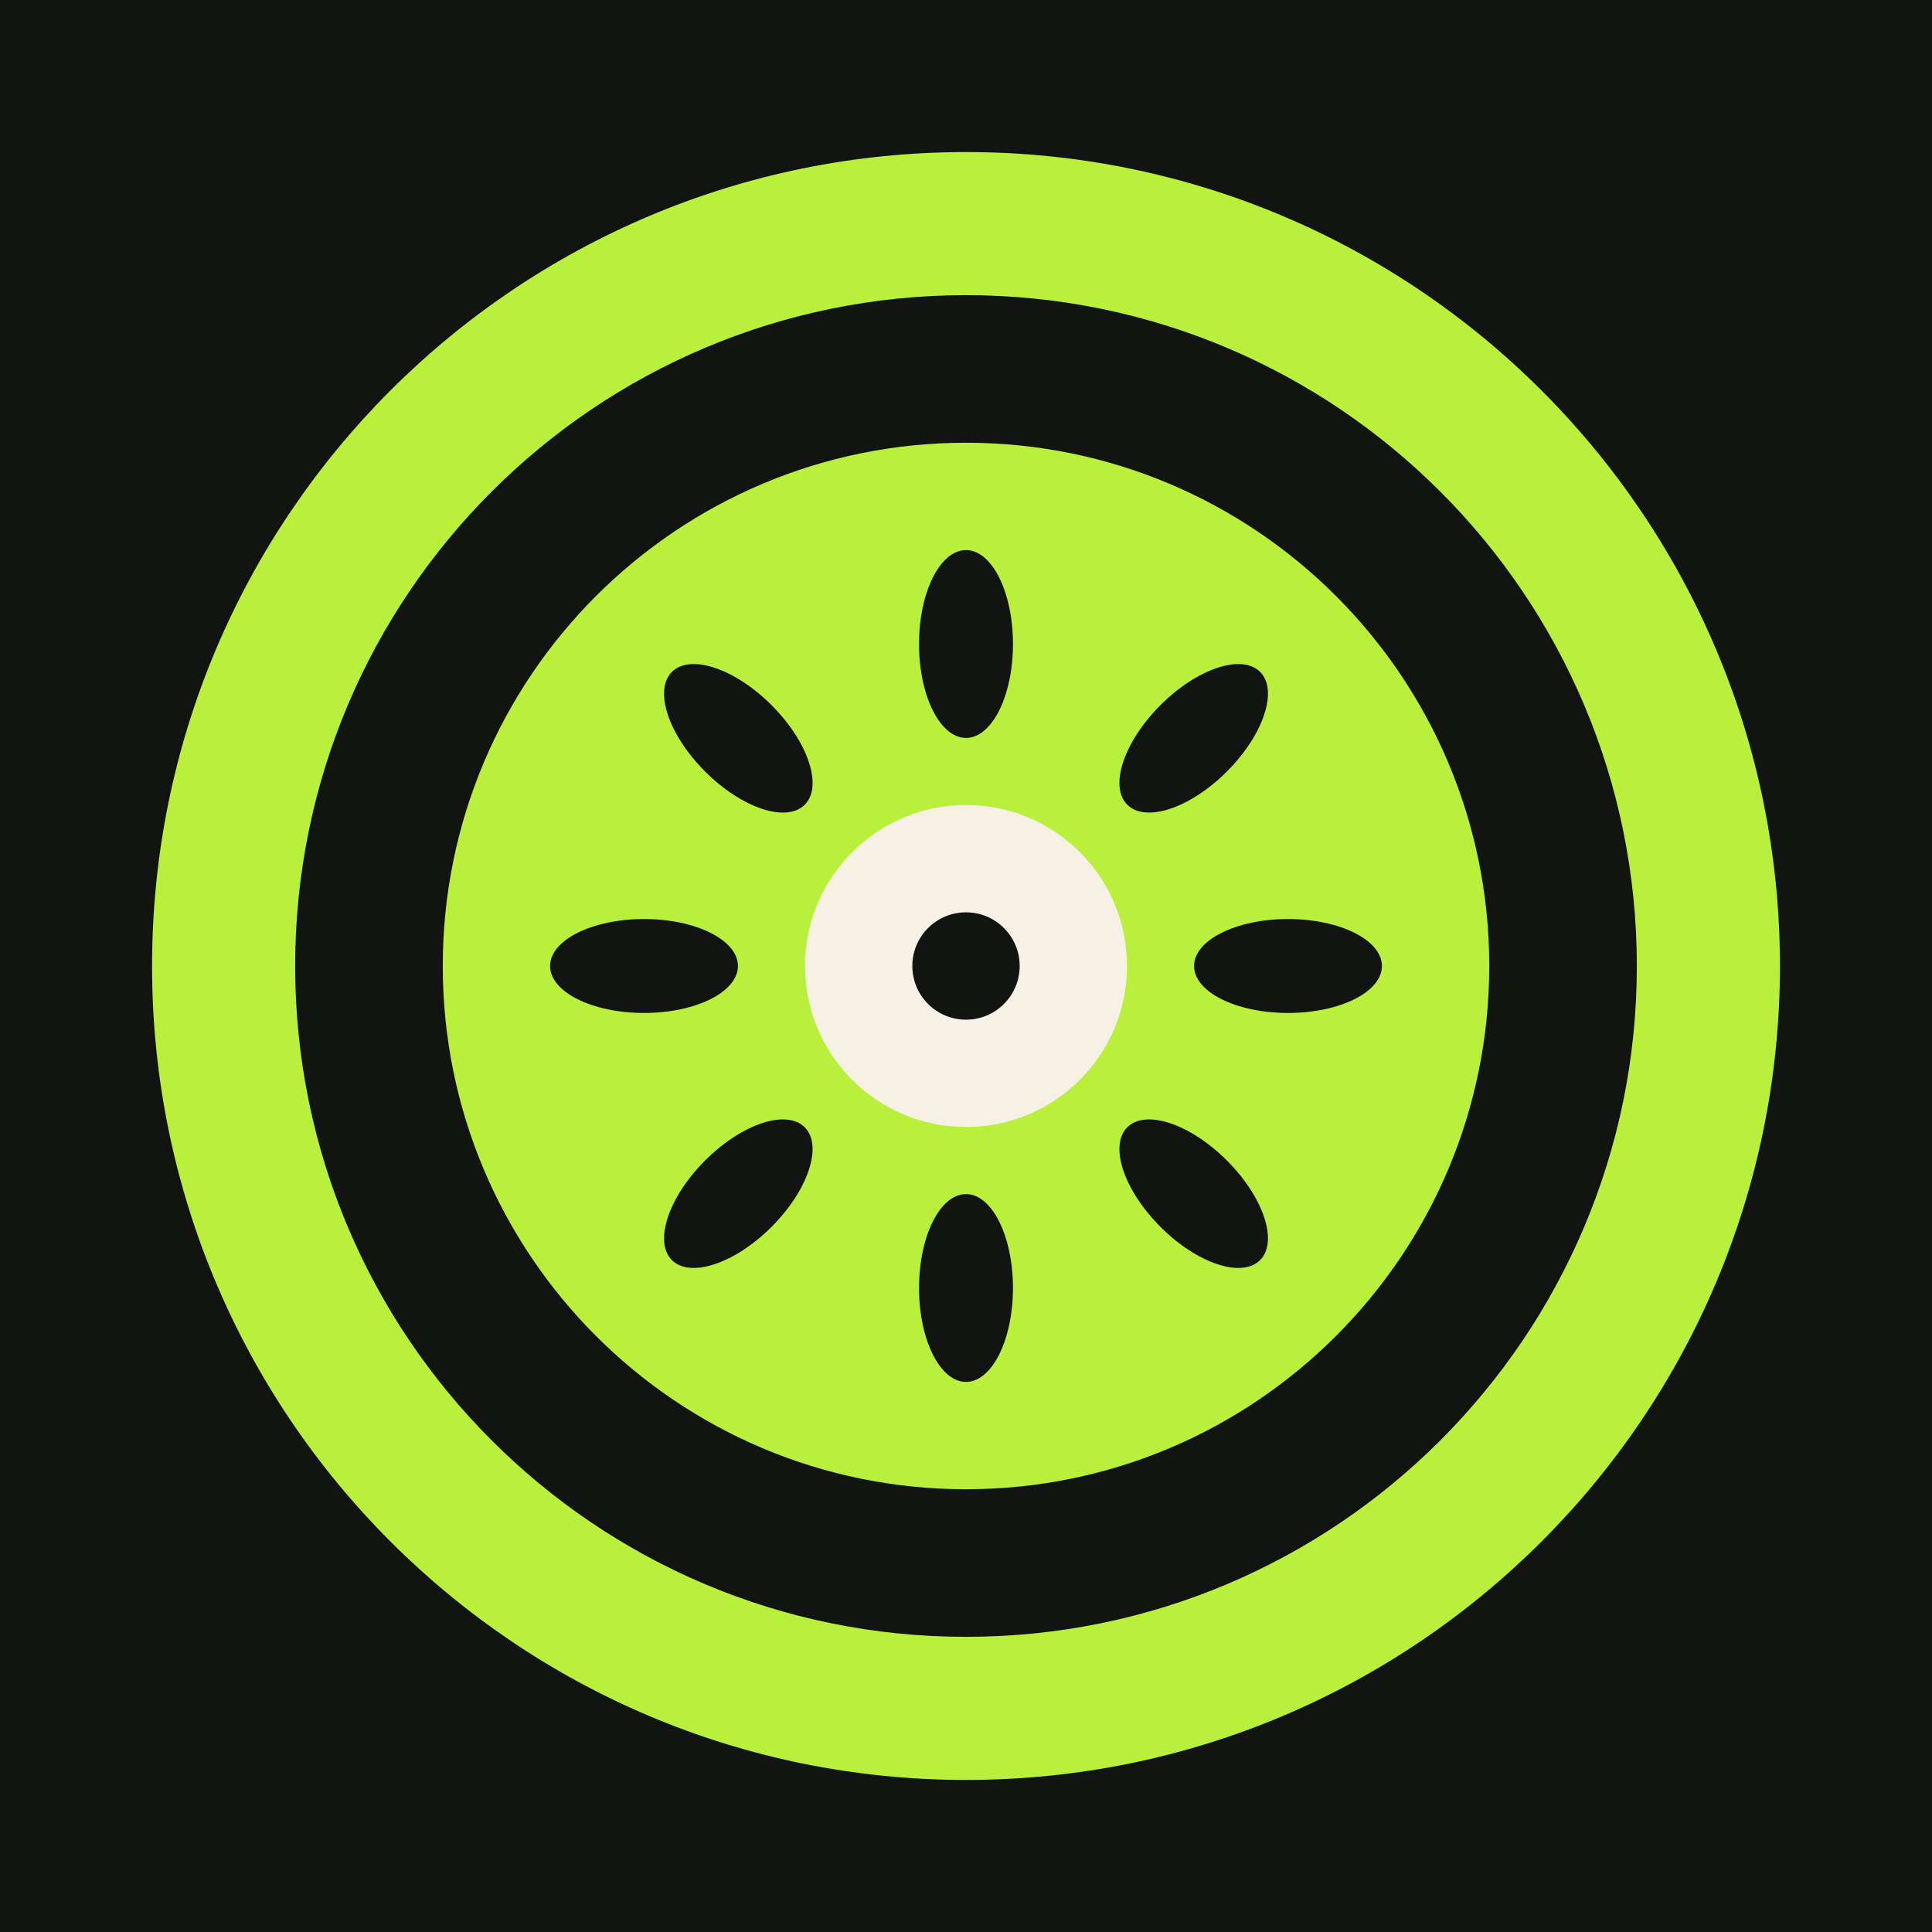
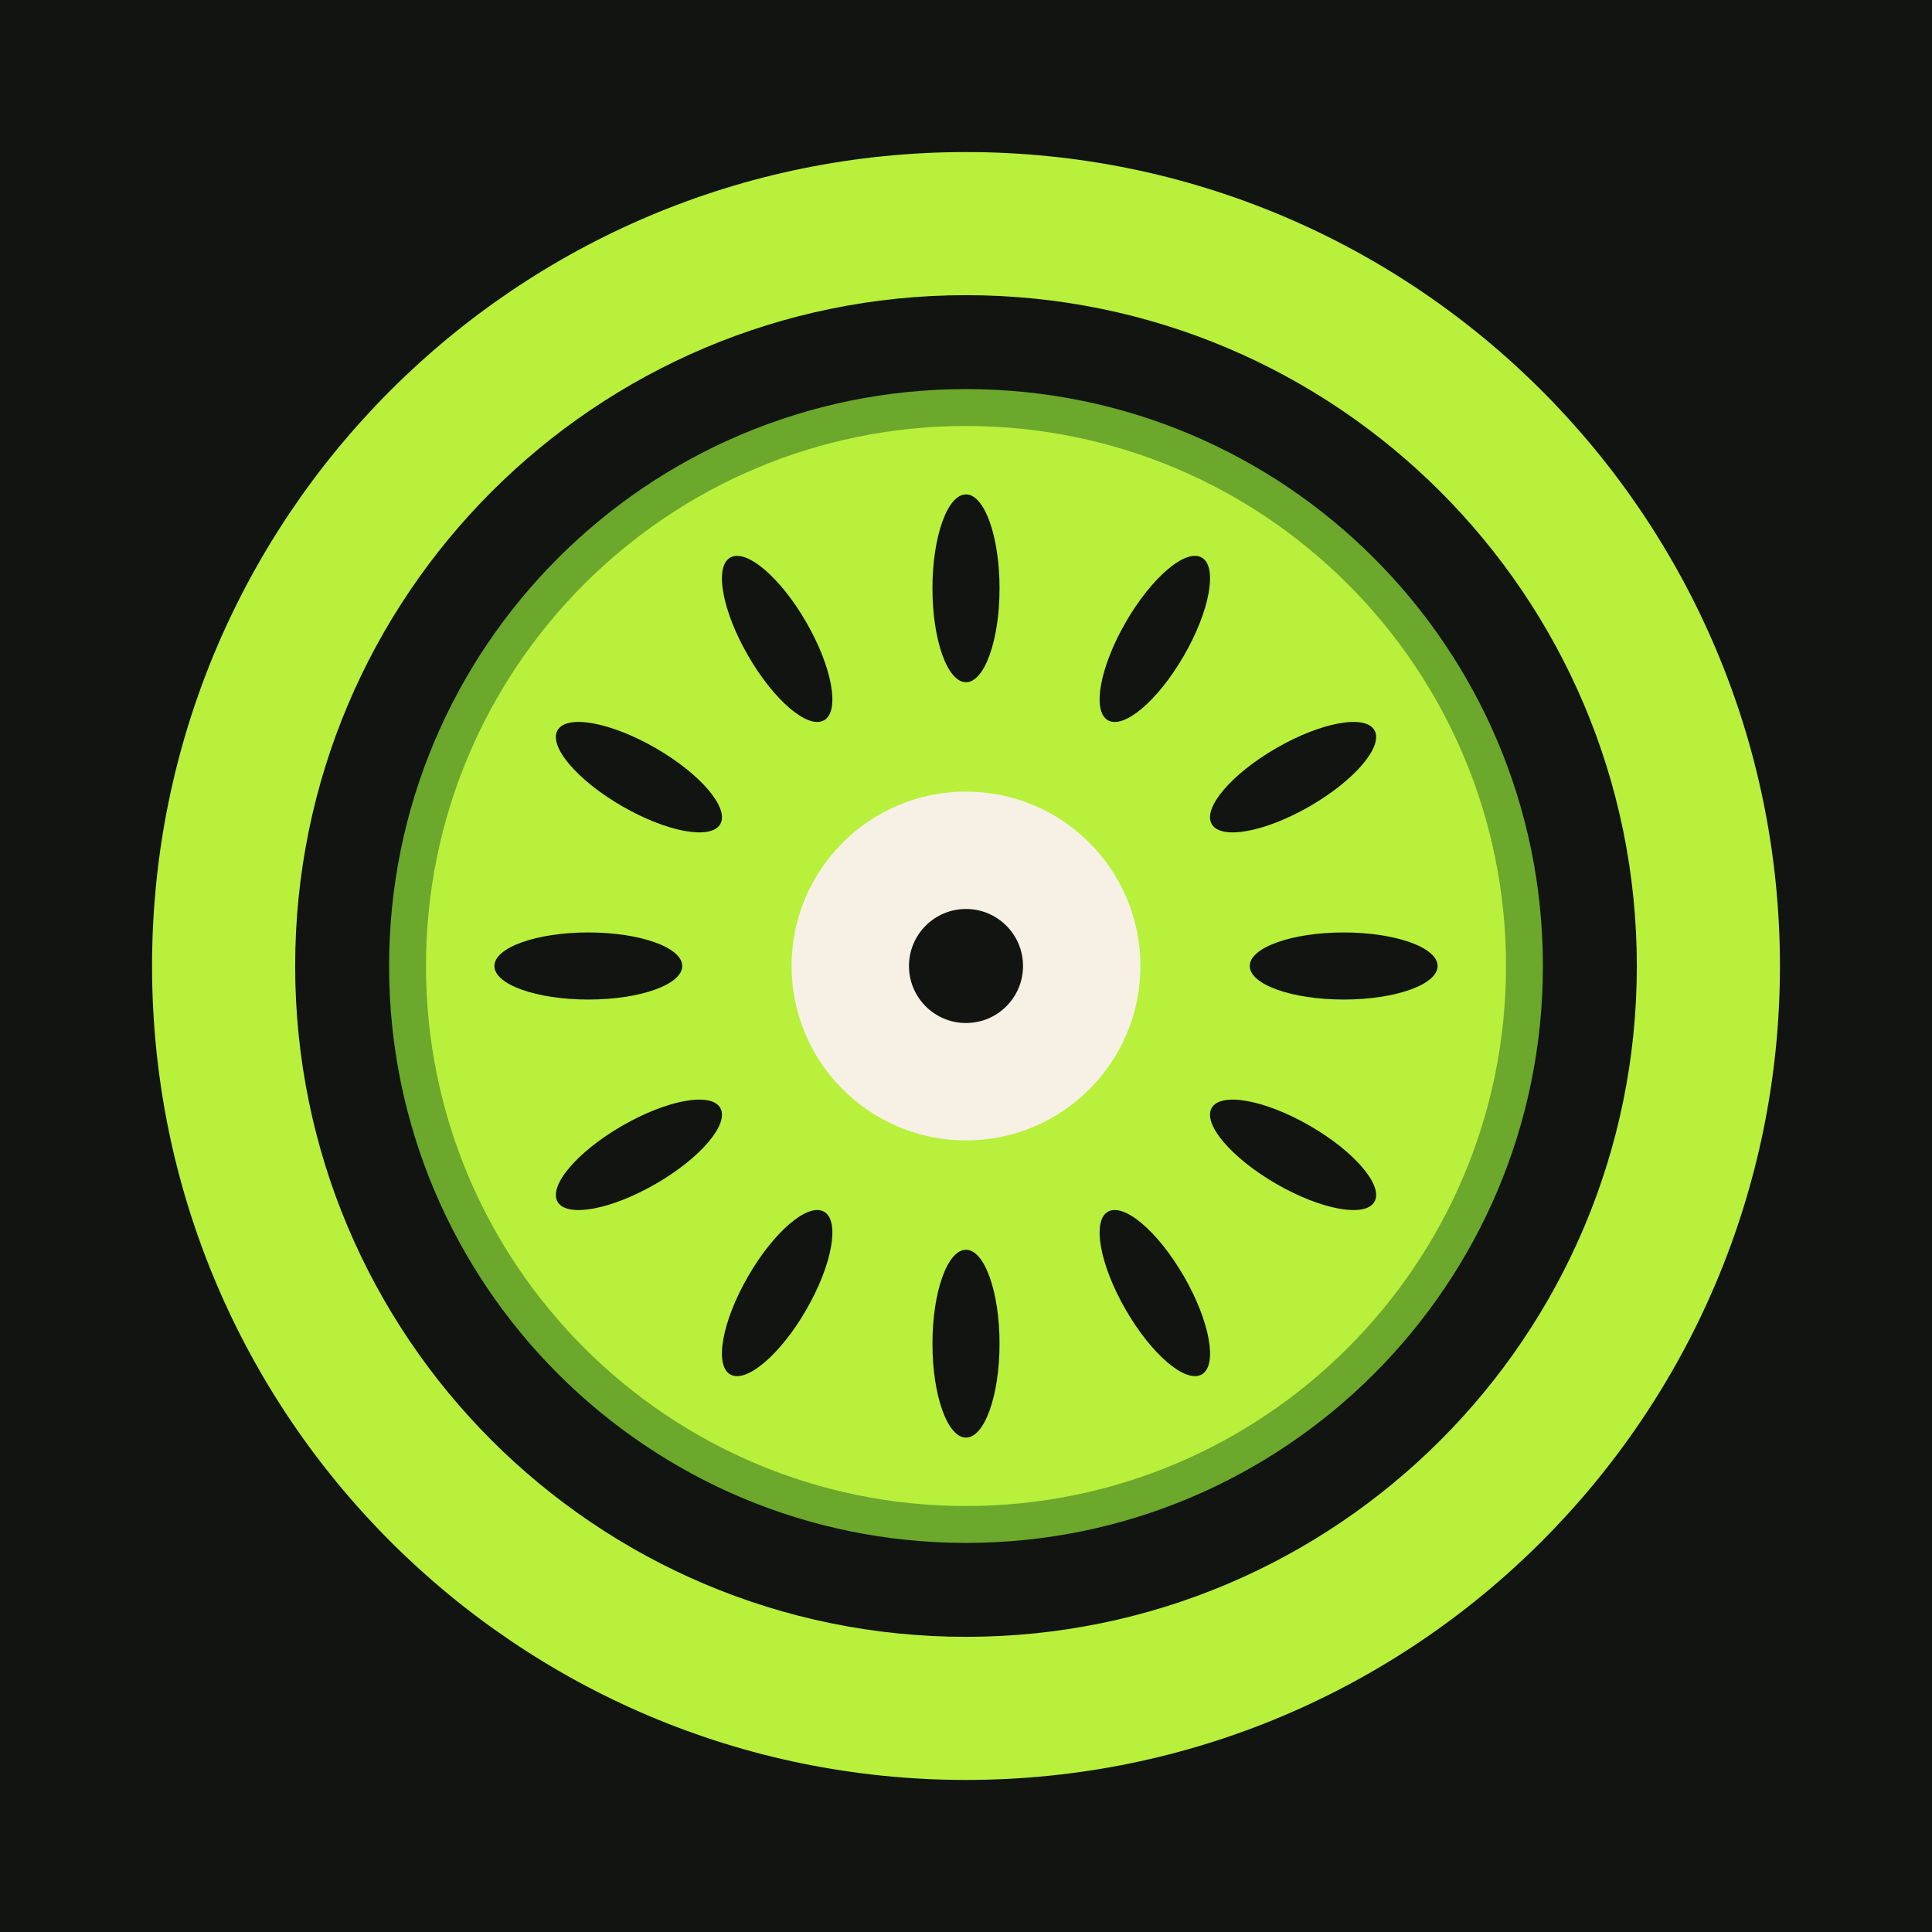
<svg xmlns="http://www.w3.org/2000/svg" viewBox="0 0 1080 1080" width="1080" height="1080">
  <rect width="1080" height="1080" fill="#111410" />
  <circle cx="540" cy="540" r="455" fill="#B8F03C" />
  <g transform="translate(540 540) scale(3.75)">
    <circle r="100" fill="#111410" />
-     <circle r="78" fill="#B8F03C" />
+     <circle r="86" fill="#6BA82B" />
+     <circle r="80.5" fill="#B8F03C" />
    <g fill="#111410">
-       <ellipse cx="0" cy="-48" rx="7" ry="14" transform="rotate(0)" />
-       <ellipse cx="0" cy="-48" rx="7" ry="14" transform="rotate(45)" />
-       <ellipse cx="0" cy="-48" rx="7" ry="14" transform="rotate(90)" />
-       <ellipse cx="0" cy="-48" rx="7" ry="14" transform="rotate(135)" />
-       <ellipse cx="0" cy="-48" rx="7" ry="14" transform="rotate(180)" />
-       <ellipse cx="0" cy="-48" rx="7" ry="14" transform="rotate(225)" />
-       <ellipse cx="0" cy="-48" rx="7" ry="14" transform="rotate(270)" />
-       <ellipse cx="0" cy="-48" rx="7" ry="14" transform="rotate(315)" />
+       <ellipse cx="0" cy="-56.3" rx="5" ry="14" transform="rotate(0)" />
+       <ellipse cx="0" cy="-56.3" rx="5" ry="14" transform="rotate(30)" />
+       <ellipse cx="0" cy="-56.3" rx="5" ry="14" transform="rotate(60)" />
+       <ellipse cx="0" cy="-56.3" rx="5" ry="14" transform="rotate(90)" />
+       <ellipse cx="0" cy="-56.3" rx="5" ry="14" transform="rotate(120)" />
+       <ellipse cx="0" cy="-56.3" rx="5" ry="14" transform="rotate(150)" />
+       <ellipse cx="0" cy="-56.3" rx="5" ry="14" transform="rotate(180)" />
+       <ellipse cx="0" cy="-56.3" rx="5" ry="14" transform="rotate(210)" />
+       <ellipse cx="0" cy="-56.3" rx="5" ry="14" transform="rotate(240)" />
+       <ellipse cx="0" cy="-56.3" rx="5" ry="14" transform="rotate(270)" />
+       <ellipse cx="0" cy="-56.3" rx="5" ry="14" transform="rotate(300)" />
+       <ellipse cx="0" cy="-56.3" rx="5" ry="14" transform="rotate(330)" />
    </g>
-     <circle r="24" fill="#F6F1E4" />
-     <circle r="8" fill="#111410" />
+     <circle r="26" fill="#F6F1E4" />
+     <circle r="8.5" fill="#111410" />
  </g>
</svg>
